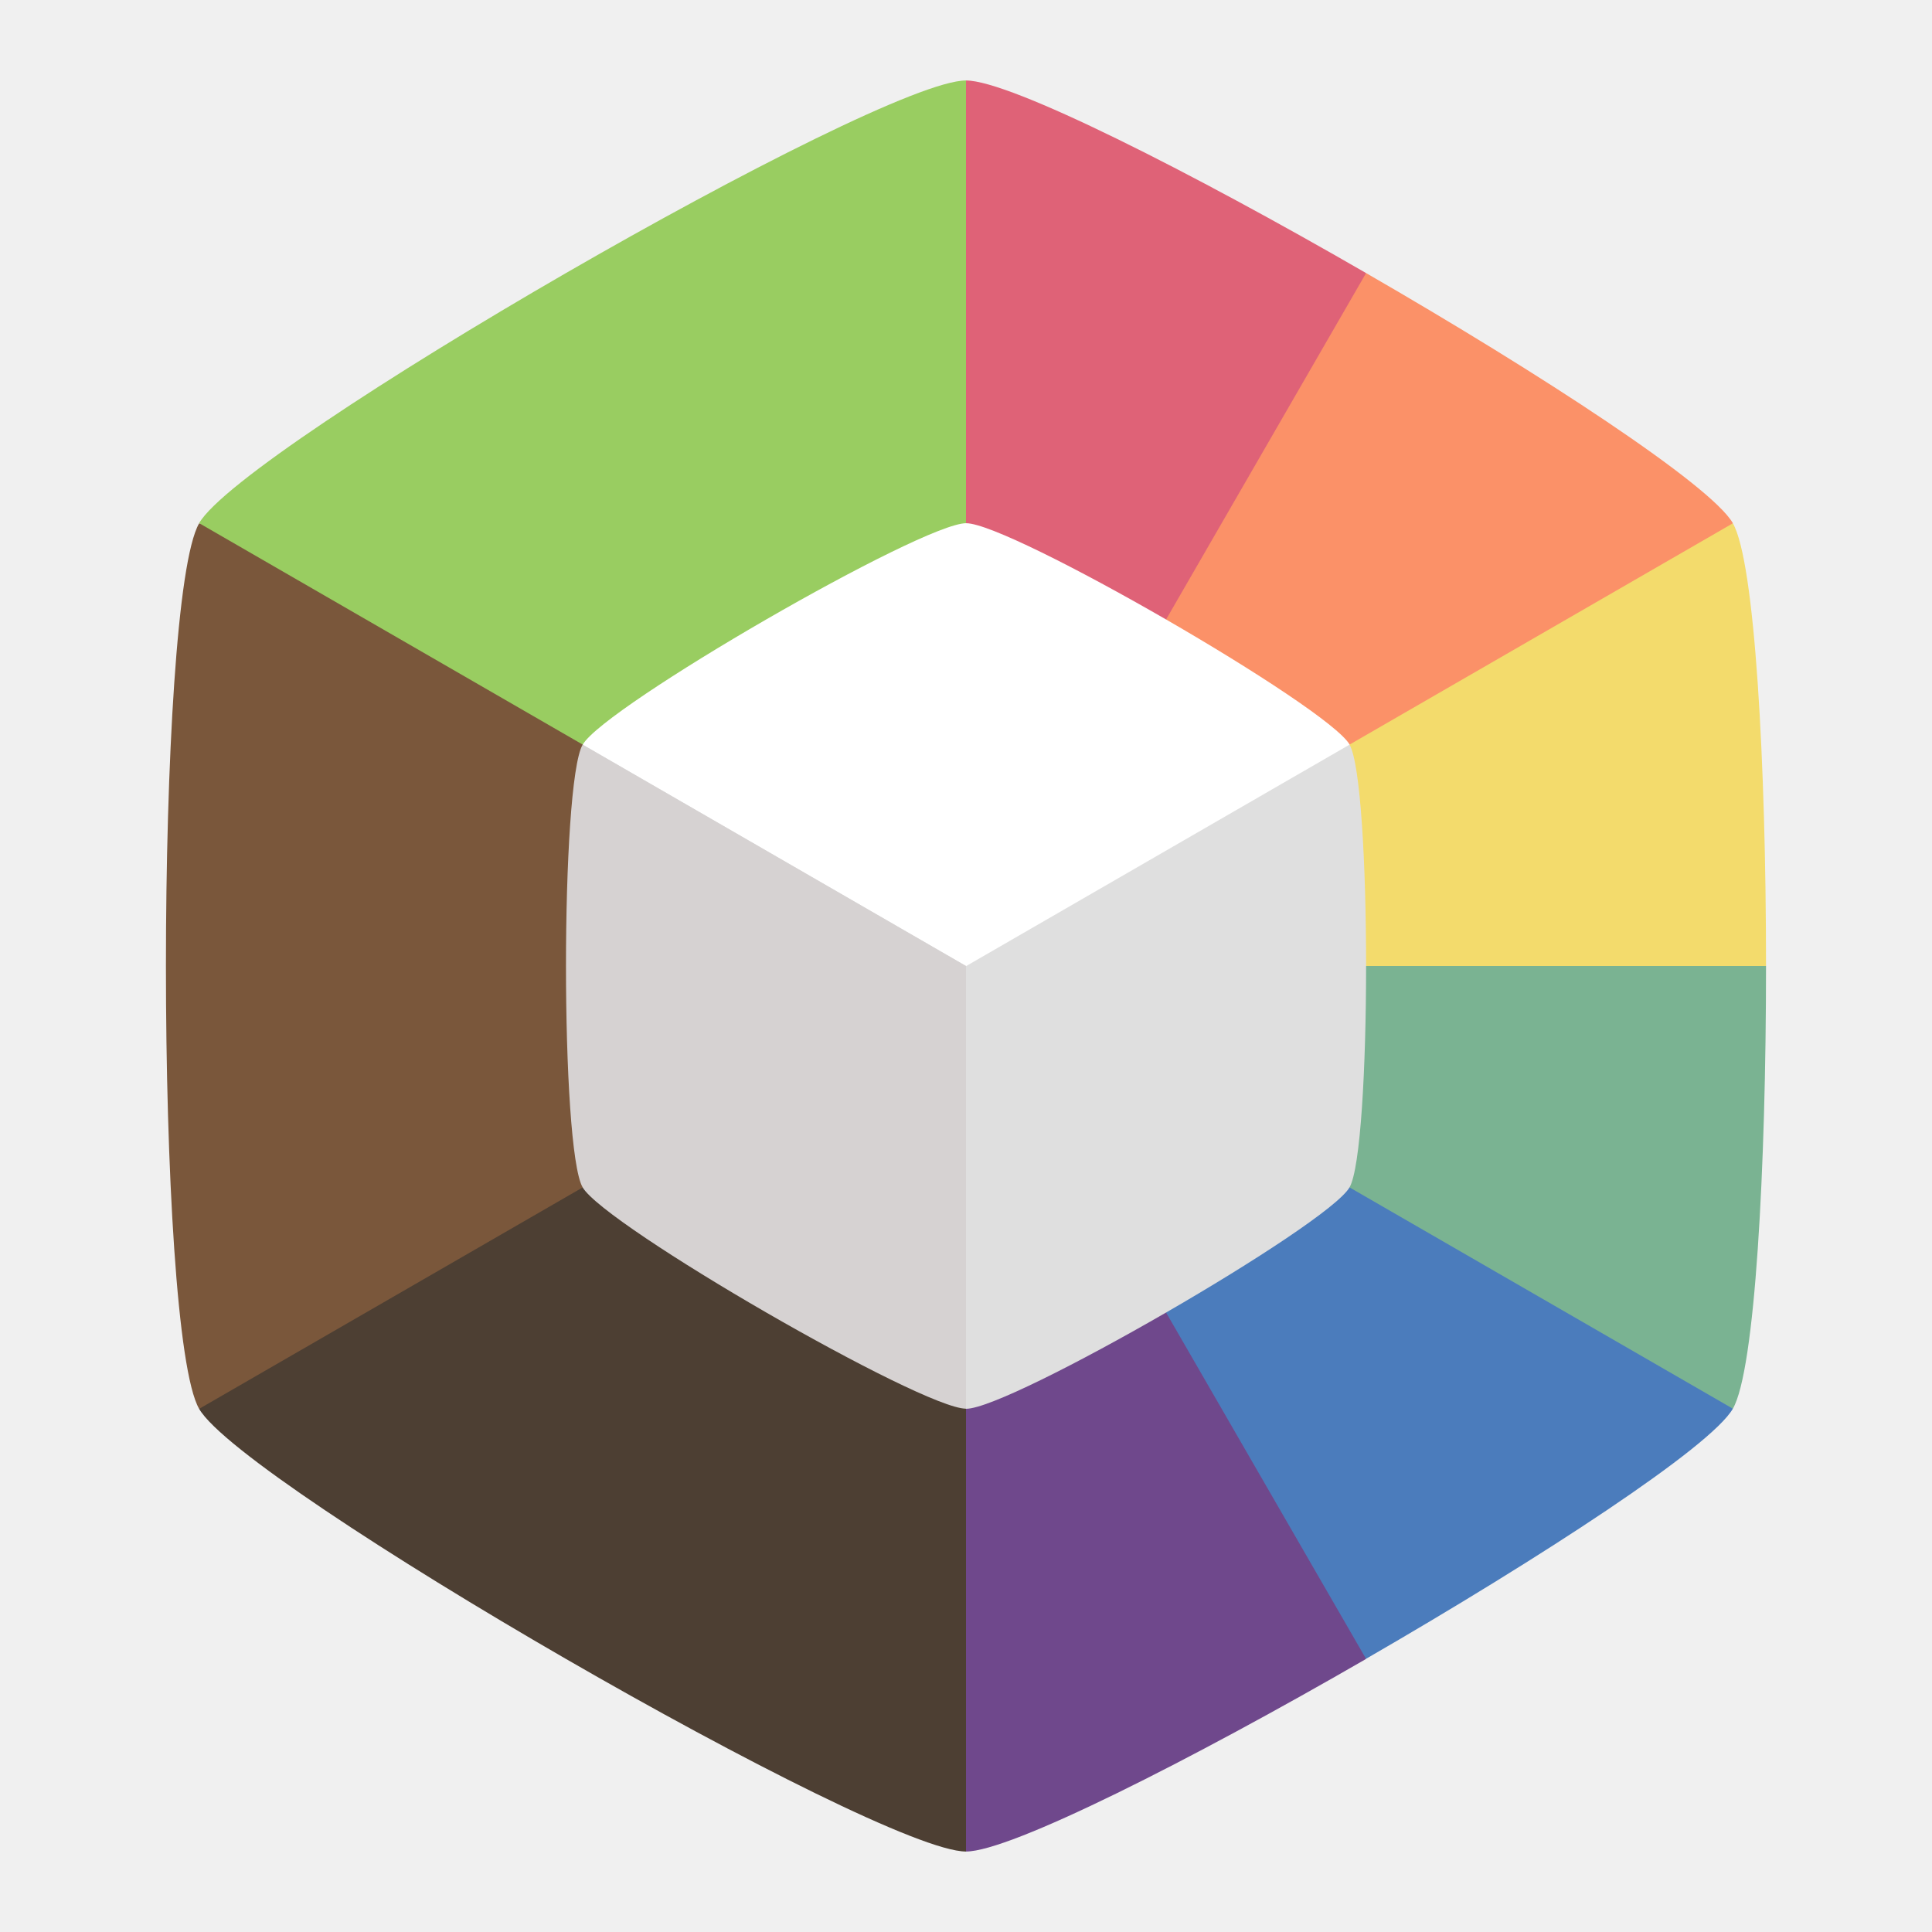
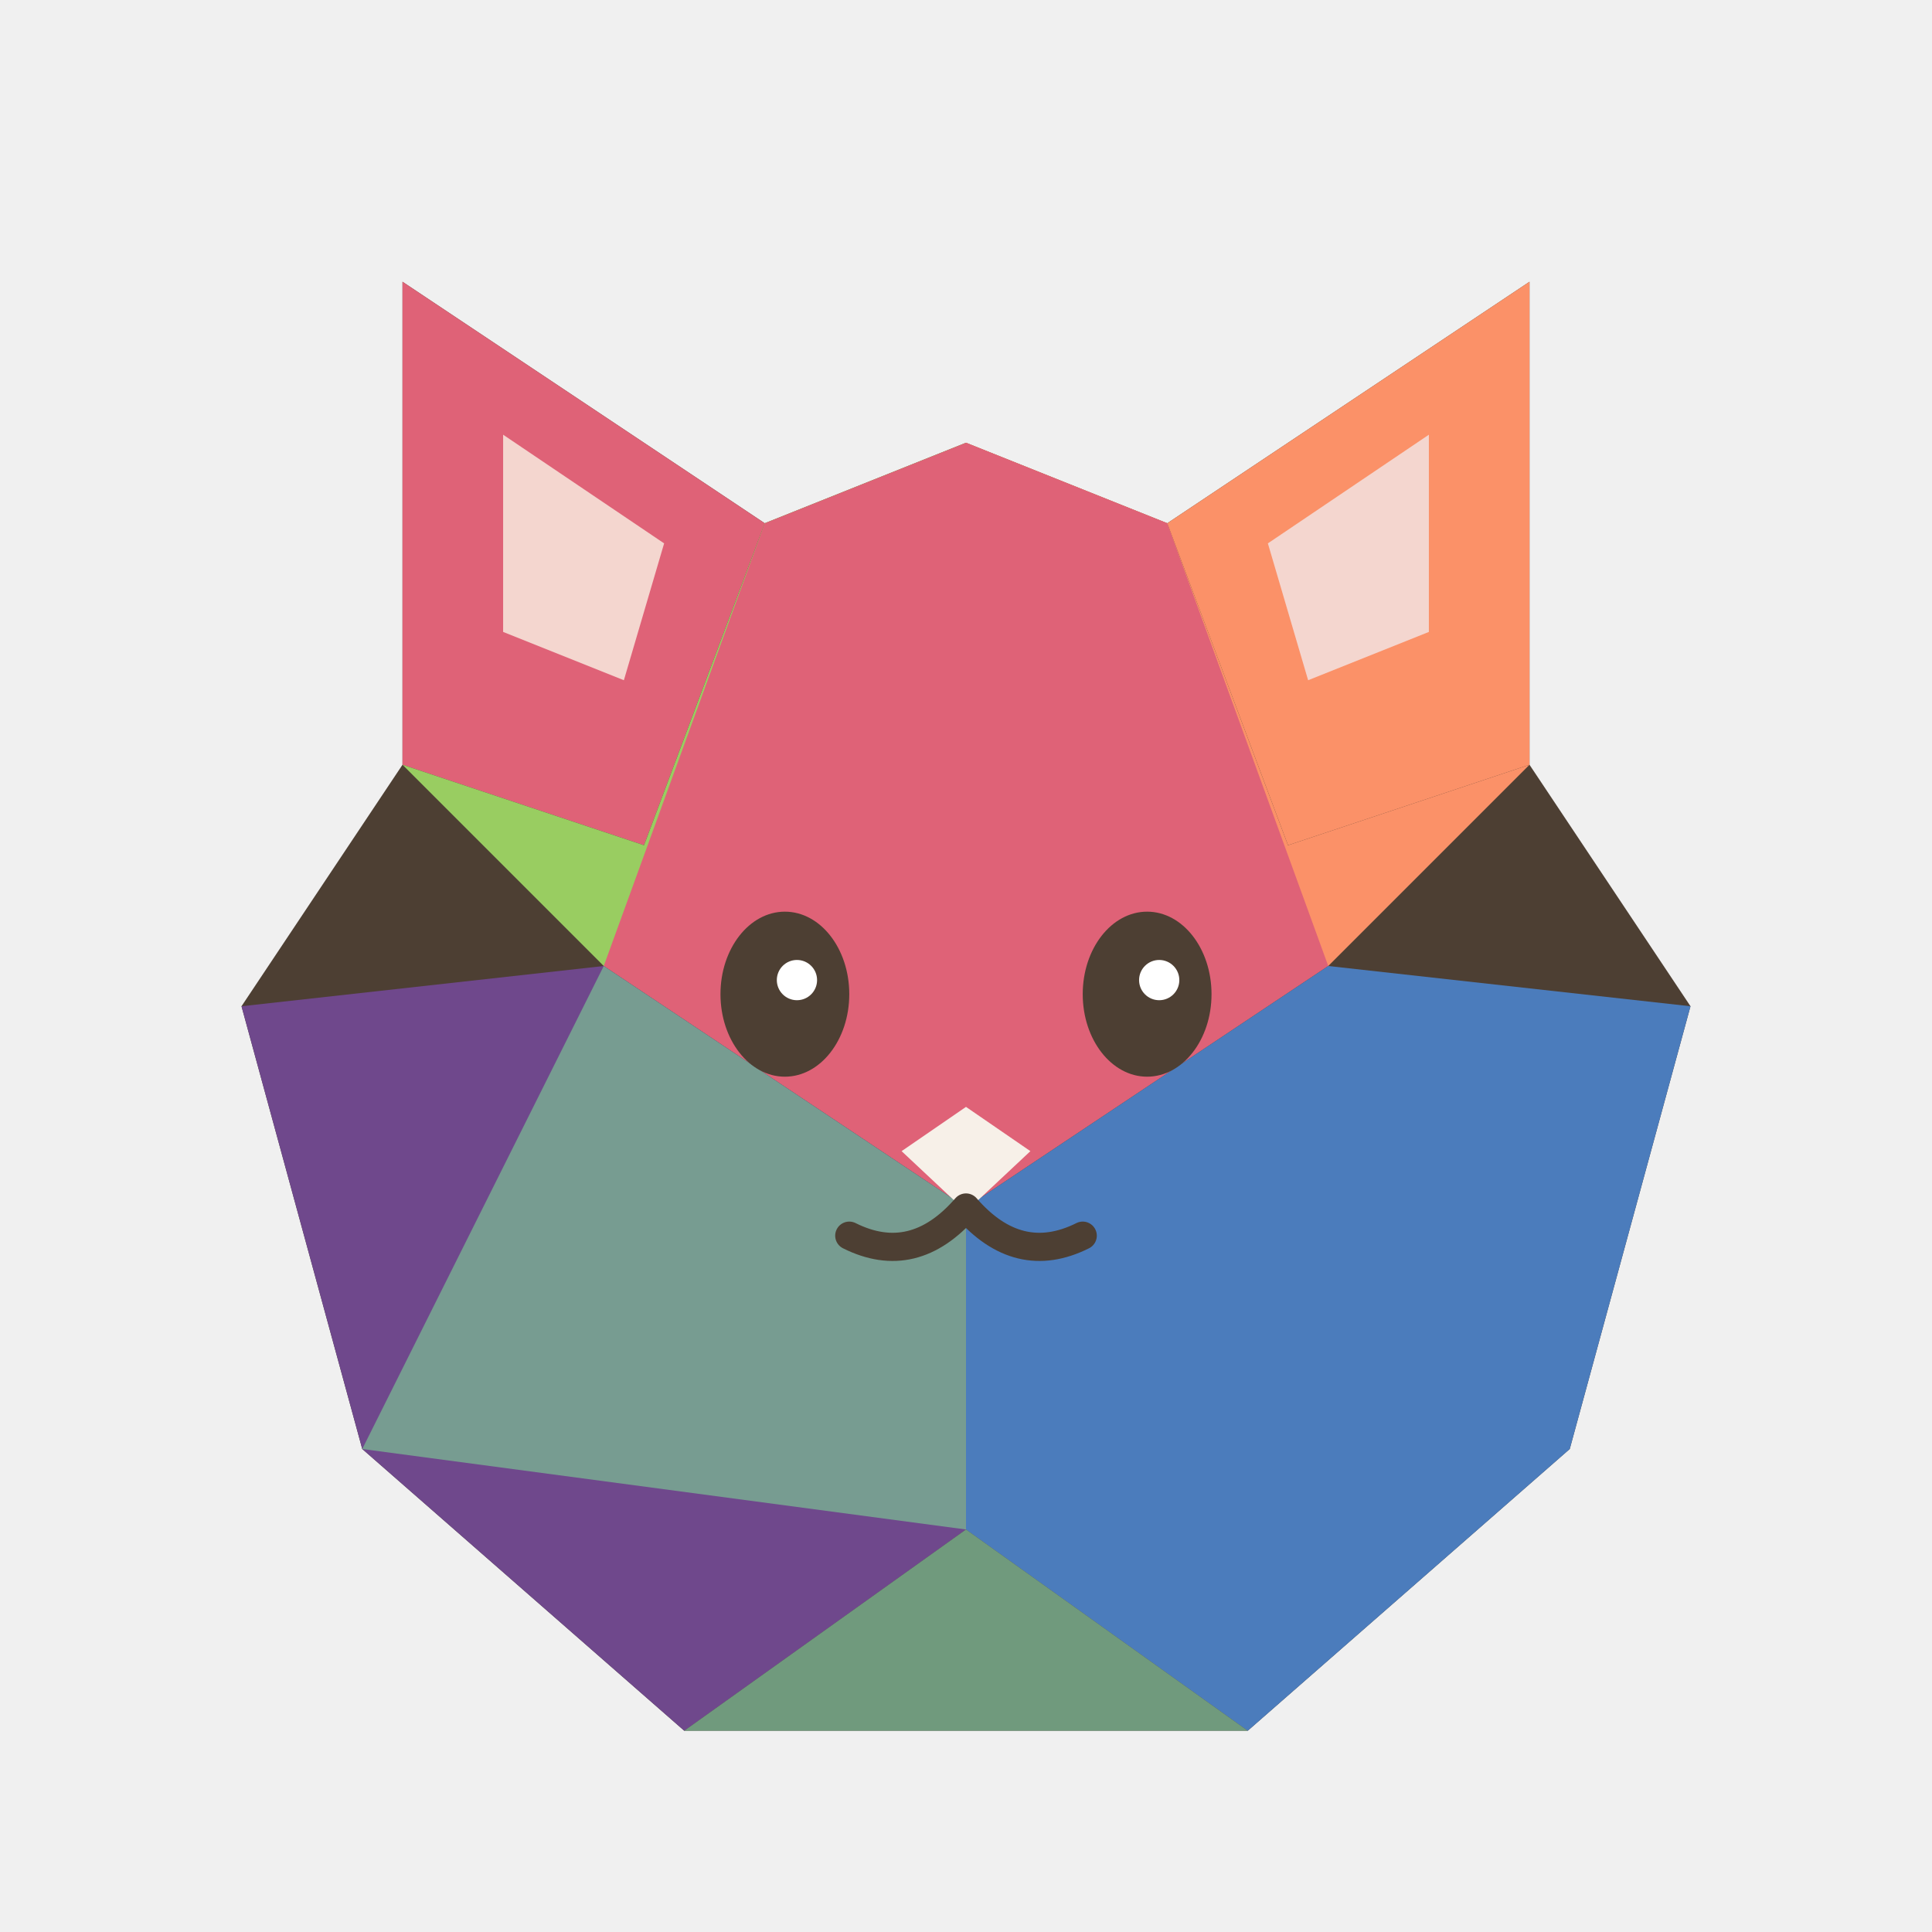
- <svg xmlns="http://www.w3.org/2000/svg" width="48" height="48" version="1.1" viewBox="0 0 12.7 12.7">
-   <g stroke-width=".265">
-     <path d="m6.35 6.35" fill="#99cd61" />
-     <path d="m6.35 0.529-2.521 4.366 2.521 1.455 2.52-1.455 0.11-3.1c-1.151-0.665-2.339-1.266-2.63-1.266z" fill="#df6277" />
-     <path d="m8.98 1.795-2.63 4.555 2.52 1.455 2.521-4.366c-0.146-0.252-1.26-0.98-2.411-1.644z" fill="#fb9168" />
-     <path d="m11.391 3.44-5.041 2.91 2.52 1.455 2.739-1.455c0-1.329-0.073-2.658-0.218-2.91z" fill="#f3db6c" />
-     <path d="m6.35 6.35v2.91h5.041c0.146-0.252 0.218-1.581 0.218-2.91h-5.259z" fill="#7ab392" />
-     <path d="m6.35 6.35v2.91l2.63 1.644c1.151-0.665 2.266-1.392 2.411-1.644l-5.041-2.91z" fill="#4b7cbc" />
-     <path d="m6.35 6.35-2.521 1.455 2.521 4.366c0.291 0 1.479-0.601 2.63-1.266l-2.63-4.555z" fill="#6f488c" />
-     <path d="m3.829 4.895-2.52 4.366c0.291 0.504 4.459 2.91 5.041 2.91v-5.821l-2.521-1.455z" fill="#4d3f33" />
-     <path d="m1.309 3.44c-0.291 0.504-0.291 5.317 0 5.821l5.041-2.91v-2.91h-5.041z" fill="#7a573b" />
-     <path d="m6.35 0.529c-0.582-2e-8 -4.75 2.406-5.041 2.91l5.041 2.91v-5.821z" fill="#99cd61" />
+ <svg xmlns="http://www.w3.org/2000/svg" width="48" height="48" viewBox="0 0 48 48">
+   <path fill="#4d3f33" d="M10 19V7l9 6 5-2 5 2 9-6v12l4 6-3 11-8 7H17l-8-7-3-11Z" />
+   <path fill="#df6277" d="M10 19V7l9 6-3 8Z" />
+   <path fill="#fb9168" d="M38 19V7l-9 6 3 8Z" />
+   <path fill="#f4d6cf" d="M12.5 15.7v-4.9l4 2.7-1 3.4Zm23 0v-4.9l-4 2.7 1 3.4Z" />
+   <path fill="#99cd61" d="m19 13 5-2v13h-9l-5-5 6 2Z" />
+   <path fill="#fb9168" d="m29 13-5-2v13h9l5-5-6 2Z" />
+   <path fill="#df6277" d="m24 11 5 2 4 11-9 6-9-6 4-11Z" />
+   <path fill="#6f488c" d="m15 24 9 6v8l-7 5-8-7-3-11Z" />
+   <path fill="#4b7cbc" d="m33 24-9 6v8l7 5 8-7 3-11Z" />
+   <path fill="#7ab392" d="M24 30v8l7 5H17l7-5-15-2 6-12Z" opacity=".78" />
+   <g fill="#4d3f33">
+     <ellipse cx="19.5" cy="24.7" rx="1.6" ry="2.05" />
+     <ellipse cx="28.5" cy="24.7" rx="1.6" ry="2.05" />
+     <circle cx="19.8" cy="24.35" r=".5" fill="#fff" />
+     <circle cx="28.8" cy="24.35" r=".5" fill="#fff" />
+     <path fill="#f7f0e8" d="m22.4 28.6 1.6-1.1 1.6 1.1-1.6 1.5Z" />
+     <path fill="none" stroke="#4d3f33" stroke-linecap="round" stroke-width=".7" d="M24 30q-1.3 1.5-2.9.7M24 30q1.3 1.5 2.9.7" />
  </g>
-   <g transform="matrix(.88 0 0 .88 -10.906 -1.2421)">
-     <g transform="translate(13.26 2.2776)">
-       <path transform="matrix(.96975 0 0 .96975 .1921 .1921)" d="m6.35 2.939c-0.341 0-2.783 1.41-2.953 1.705l2.953 5.116 2.954-5.116c-0.171-0.295-2.613-1.705-2.954-1.705z" fill="#fff" stroke-width=".265" />
-     </g>
-     <path d="m16.746 6.974 2.864 4.961c0.331 0 2.699-1.367 2.864-1.654 0.165-0.286 0.165-3.021 0-3.307l-2.864 1.654z" fill="#dfdfdf" stroke-width=".265" />
-   </g>
-   <path d="m3.83 4.895c-0.146 0.252-0.146 2.658 0 2.91 0.146 0.252 2.229 1.455 2.52 1.455v-2.91z" fill="#d6d2d2" stroke-width=".265" />
</svg>
